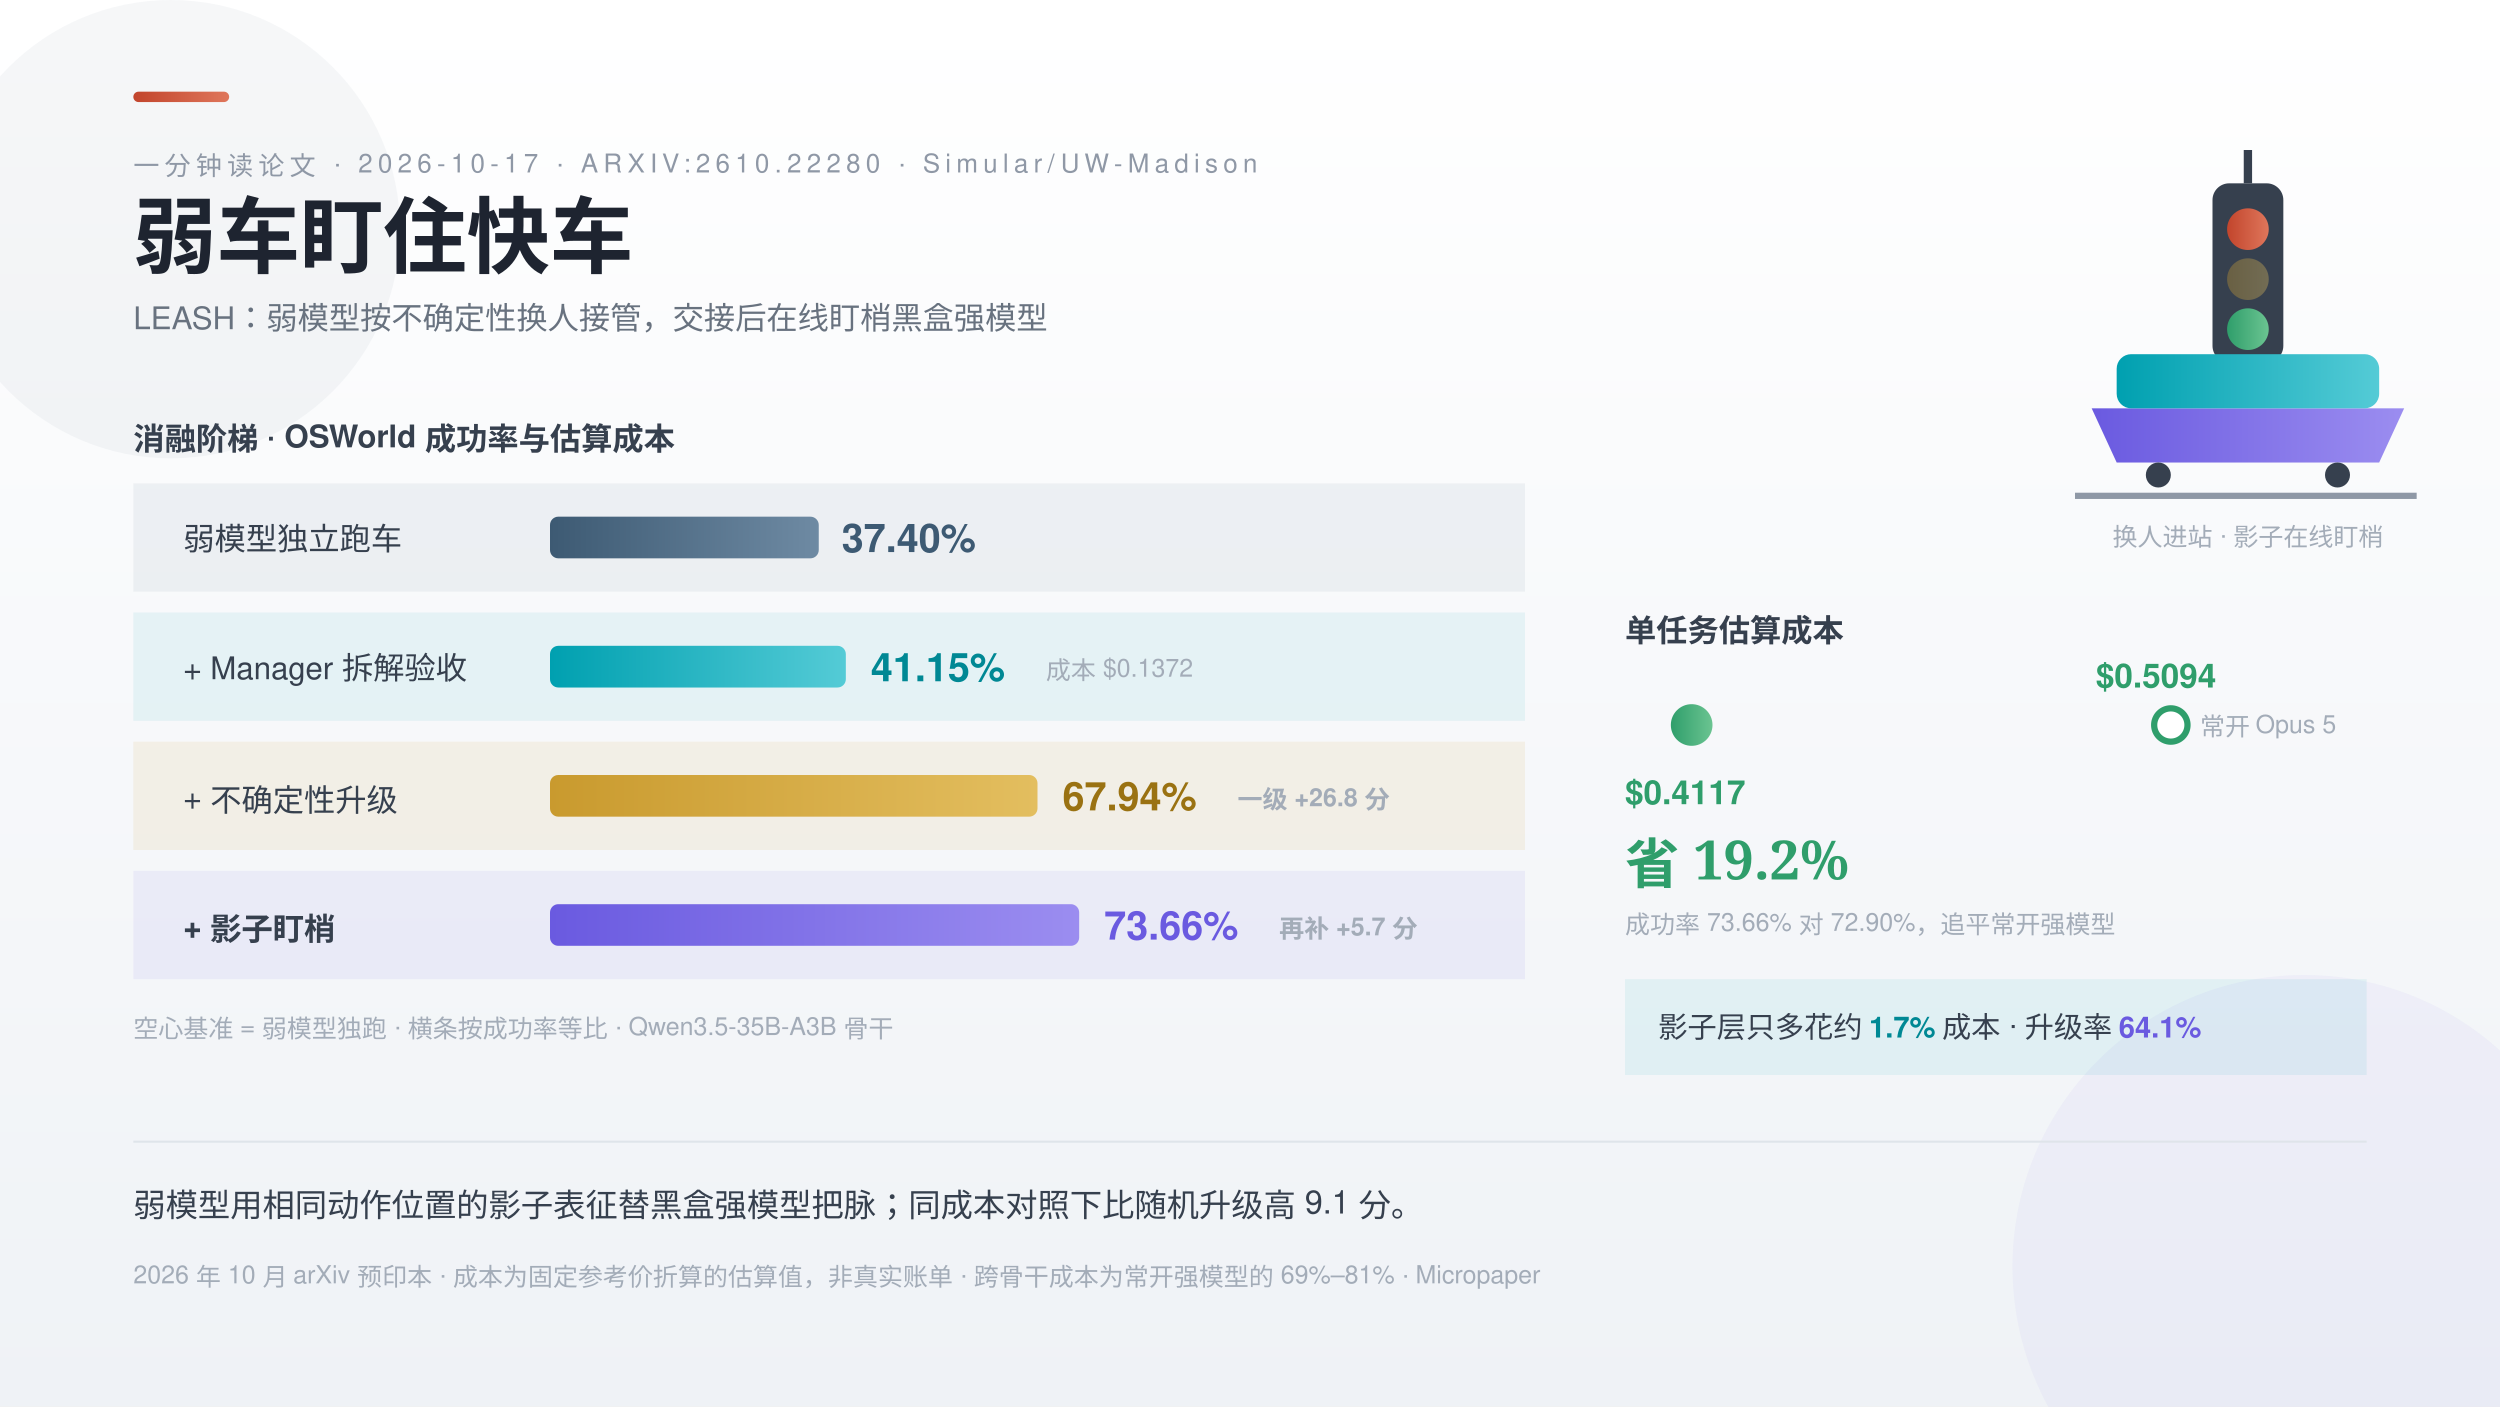
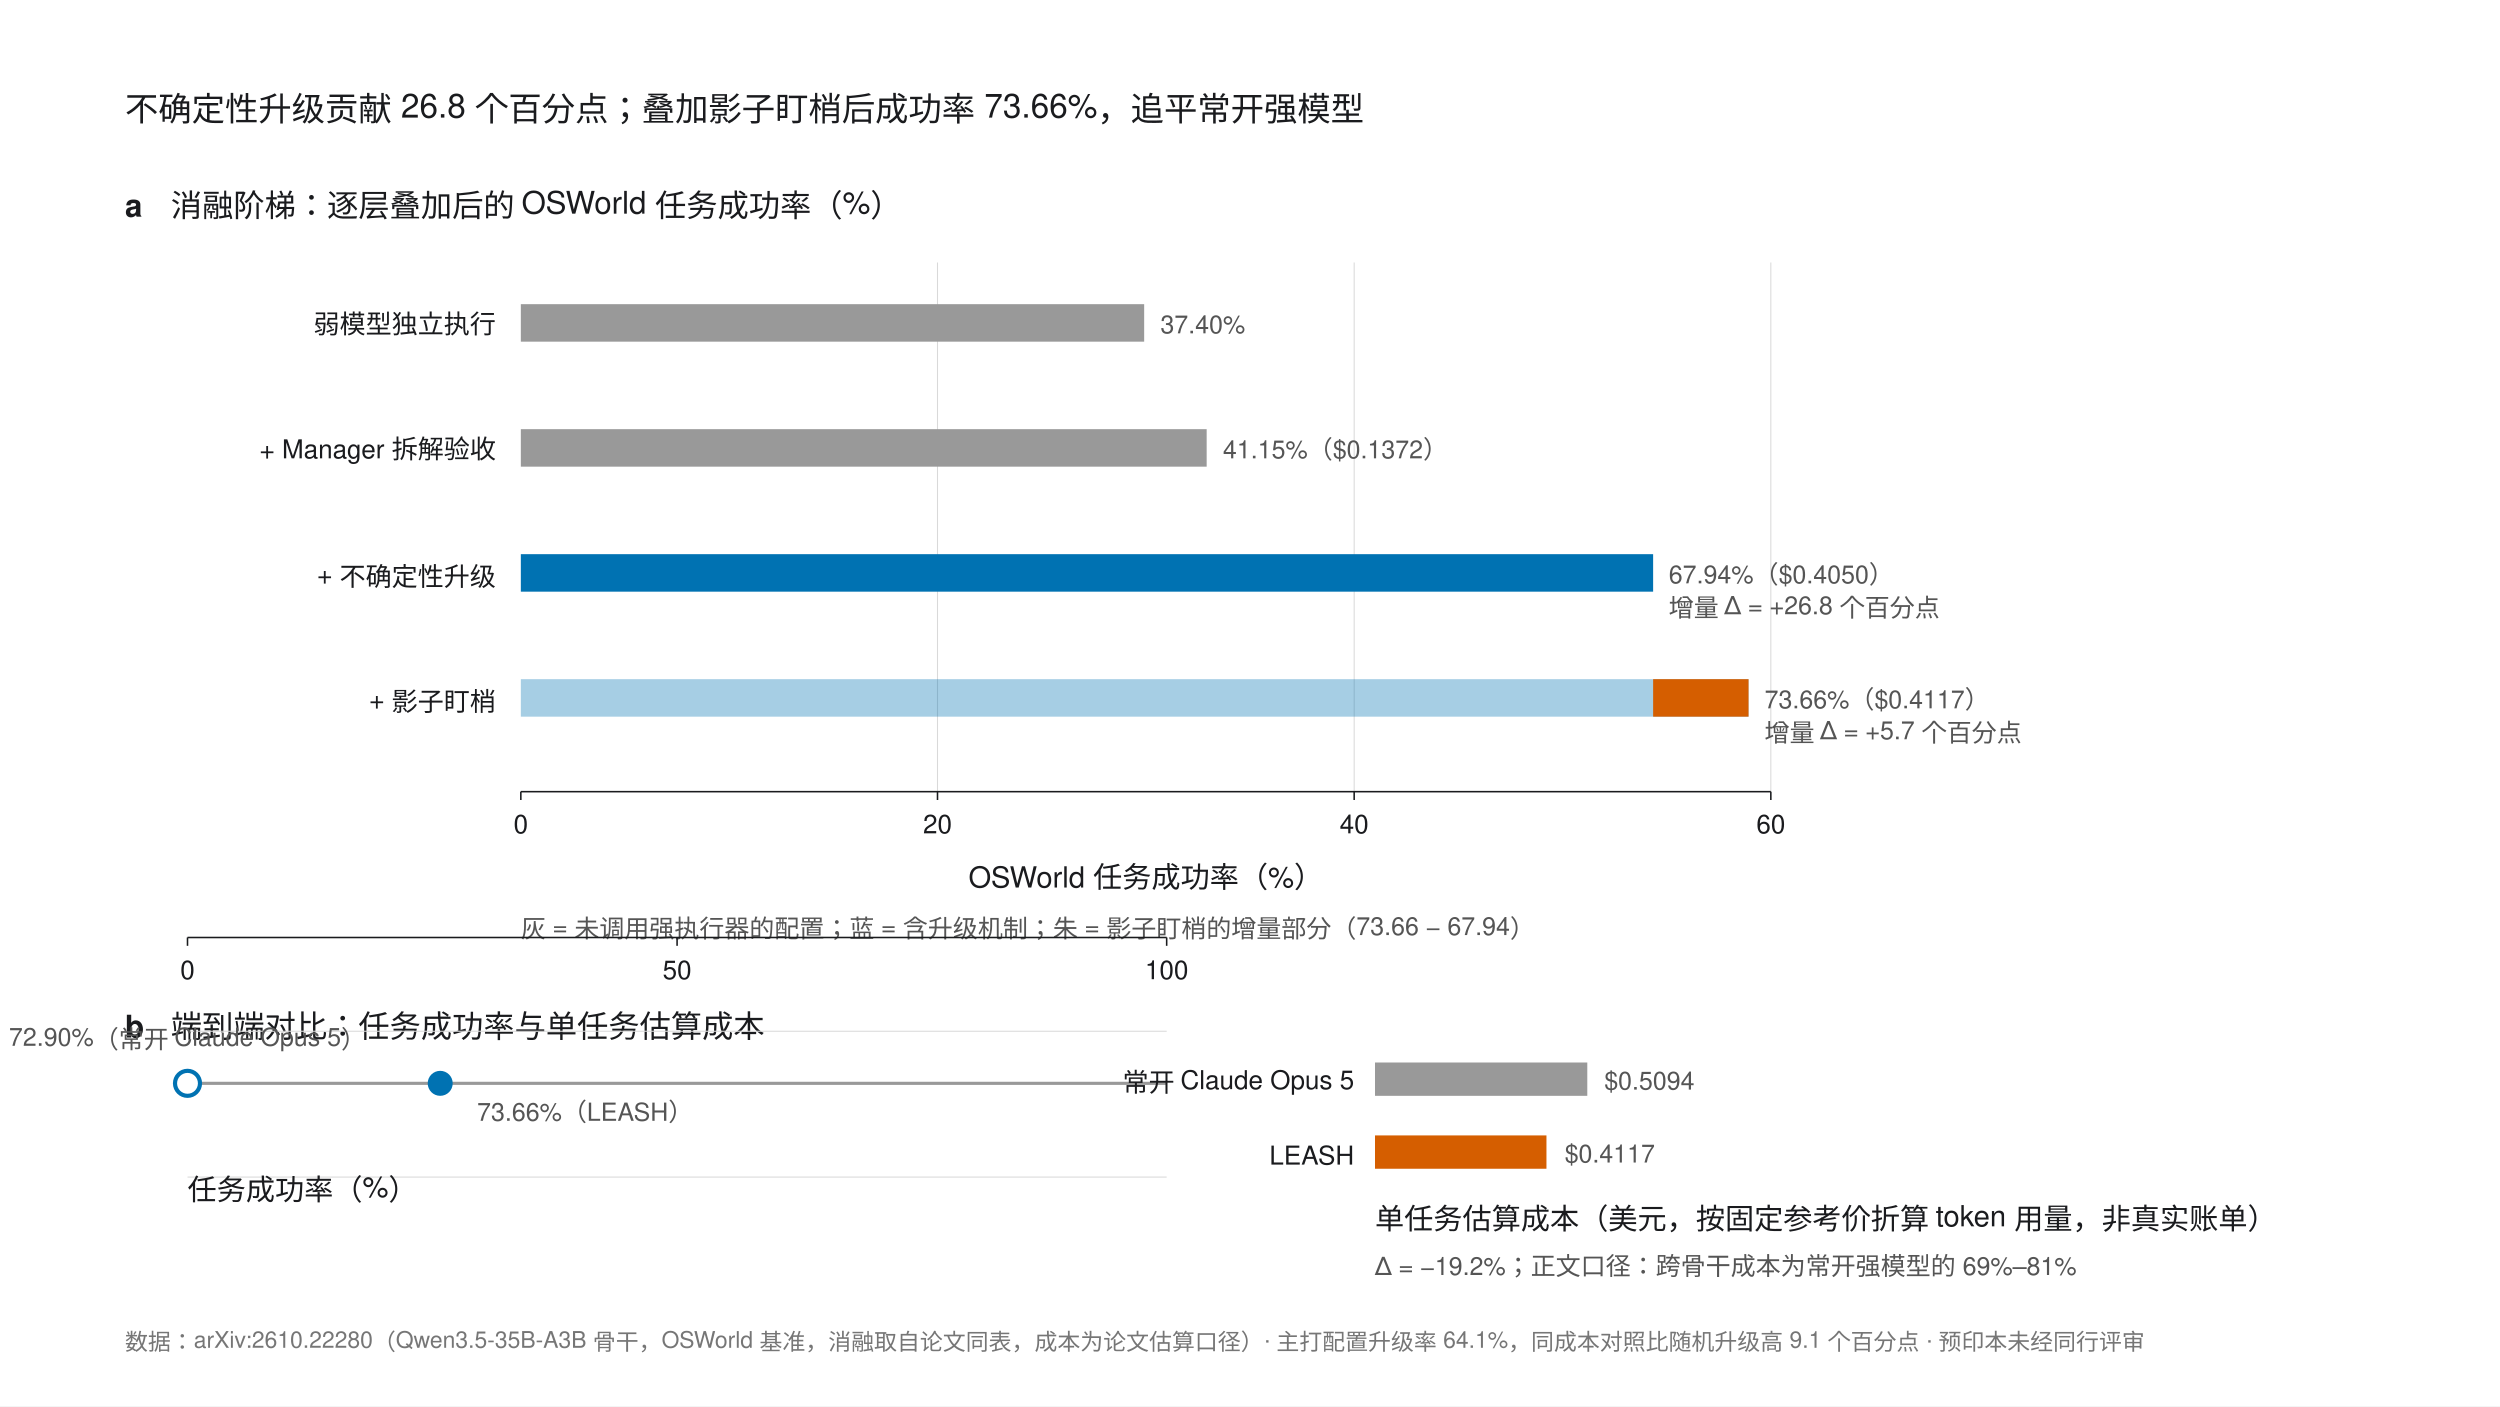
- <svg xmlns="http://www.w3.org/2000/svg" width="1200" height="675" viewBox="0 0 1200 675" font-family="'PingFang SC','Helvetica Neue',Helvetica,'Microsoft YaHei',sans-serif">
-   <defs>
-     <style>
-       .serif { font-family: 'Noto Serif SC','Songti SC','STSong',serif; }
-       .k { font-size: 12.5px; letter-spacing: 2.5px; fill: #8F98A6; }
-       .rl { font-size: 15px; fill: #36404E; }
-       .val { font-size: 19px; font-weight: 700; }
-       .b { font-size: 12px; fill: #A3ACB8; }
-     </style>
-     <linearGradient id="bg" x1="0" y1="0" x2="0" y2="1">
-       <stop offset="0" stop-color="#FFFFFF" />
-       <stop offset="1" stop-color="#EFF2F6" />
-     </linearGradient>
-     <linearGradient id="gRail" x1="0" y1="0" x2="1" y2="0">
-       <stop offset="0" stop-color="#3D5A73" />
-       <stop offset="1" stop-color="#6E8AA3" />
-     </linearGradient>
-     <linearGradient id="gSignal" x1="0" y1="0" x2="1" y2="0">
-       <stop offset="0" stop-color="#2F9E6B" />
-       <stop offset="1" stop-color="#6BC491" />
-     </linearGradient>
-     <linearGradient id="gAmber" x1="0" y1="0" x2="1" y2="0">
-       <stop offset="0" stop-color="#C99A2E" />
-       <stop offset="1" stop-color="#E3BE5F" />
-     </linearGradient>
-     <linearGradient id="gRed" x1="0" y1="0" x2="1" y2="0">
-       <stop offset="0" stop-color="#C2452C" />
-       <stop offset="1" stop-color="#DF765B" />
-     </linearGradient>
-     <linearGradient id="gViolet" x1="0" y1="0" x2="1" y2="0">
-       <stop offset="0" stop-color="#6A5AE0" />
-       <stop offset="1" stop-color="#9B8DF0" />
-     </linearGradient>
-     <linearGradient id="gTeal" x1="0" y1="0" x2="1" y2="0">
-       <stop offset="0" stop-color="#00A0B0" />
-       <stop offset="1" stop-color="#54CBD6" />
-     </linearGradient>
-   </defs>
-   <rect width="1200" height="675" fill="url(#bg)" />
-   <circle cx="1106" cy="608" r="140" fill="#6A5AE0" opacity="0.05" />
-   <circle cx="82" cy="110" r="110" fill="#3D5A73" opacity="0.05" />
-   <rect x="64" y="44" width="46" height="5" rx="2.5" fill="url(#gRed)" />
-   <text class="k" x="64" y="84">一分钟读论文 · 2026-10-17 · ARXIV:2610.22280 · Simular/UW-Madison</text>
-   <text class="serif" x="64" y="128" font-size="40" font-weight="700" fill="#1E2430">弱车盯住快车</text>
-   <text x="64" y="158" font-size="15" fill="#68727F">LEASH：弱模型按不确定性换人接管，交接后在线盯梢黑盒强模型</text>
-   <g>
-     <rect x="1062" y="88" width="34" height="86" rx="8" fill="#36404E" />
-     <circle cx="1079" cy="110" r="10" fill="url(#gRed)" />
-     <circle cx="1079" cy="134" r="10" fill="url(#gAmber)" opacity="0.35" />
-     <circle cx="1079" cy="158" r="10" fill="url(#gSignal)" />
-     <line x1="1079" y1="88" x2="1079" y2="72" stroke="#36404E" stroke-width="4" />
-     <path d="M 1004 196 h 150 l -12 26 h -126 z" fill="url(#gViolet)" />
-     <rect x="1016" y="170" width="126" height="26" rx="7" fill="url(#gTeal)" />
-     <circle cx="1036" cy="228" r="6" fill="#36404E" />
-     <circle cx="1122" cy="228" r="6" fill="#36404E" />
-     <line x1="996" y1="238" x2="1160" y2="238" stroke="#8F98A6" stroke-width="3" />
-     <text class="b" x="1079" y="262" text-anchor="middle">换人进站 · 影子在线盯梢</text>
+ <svg xmlns="http://www.w3.org/2000/svg" width="1200" height="675" viewBox="0 0 1200 675" font-family="'Helvetica Neue',Helvetica,Arial,'PingFang SC',sans-serif">
+   <rect width="1200" height="675" fill="#FFFFFF" />
+   <text x="60" y="58" font-size="16" fill="#1A1B1E">不确定性升级贡献 26.8 个百分点；叠加影子盯梢后成功率 73.66%，追平常开强模型</text>
+   <text x="60" y="104" font-size="15" font-weight="bold" fill="#1A1B1E">a</text>
+   <text x="82" y="104" font-size="15" fill="#1A1B1E">消融阶梯：逐层叠加后的 OSWorld 任务成功率（%）</text>
+   <g stroke="#D9D9D9" stroke-width="0.5">
+     <line x1="450" y1="126" x2="450" y2="380" />
+     <line x1="650" y1="126" x2="650" y2="380" />
+     <line x1="850" y1="126" x2="850" y2="380" />
  </g>
-   <g>
-     <text class="rl" x="64" y="216" font-weight="700">消融阶梯 · OSWorld 成功率与估算成本</text>
-     <rect x="64" y="232" width="668" height="52" fill="#3D5A73" opacity="0.07" />
-     <text class="rl" x="88" y="264">弱模型独立跑车</text>
-     <rect x="264" y="248" width="129" height="20" rx="4" fill="url(#gRail)" />
-     <text class="val" x="404" y="265" fill="#3D5A73">37.40%</text>
-     <rect x="64" y="294" width="668" height="52" fill="#00A0B0" opacity="0.08" />
-     <text class="rl" x="88" y="326">+ Manager 拆解验收</text>
-     <rect x="264" y="310" width="142" height="20" rx="4" fill="url(#gTeal)" />
-     <text class="val" x="418" y="327" fill="#008894">41.15%</text>
-     <text class="b" x="502" y="326">成本 $0.1372</text>
-     <rect x="64" y="356" width="668" height="52" fill="#C99A2E" opacity="0.10" />
-     <text class="rl" x="88" y="388">+ 不确定性升级</text>
-     <rect x="264" y="372" width="234" height="20" rx="4" fill="url(#gAmber)" />
-     <text class="val" x="510" y="389" fill="#9A7212">67.94%</text>
-     <text class="b" x="594" y="388" fill="#9A7212" font-weight="700">一级 +26.8 分</text>
-     <rect x="64" y="418" width="668" height="52" fill="#6A5AE0" opacity="0.08" />
-     <text class="rl" x="88" y="450" font-weight="700">+ 影子盯梢</text>
-     <rect x="264" y="434" width="254" height="20" rx="4" fill="url(#gViolet)" />
-     <text class="val" x="530" y="451" fill="#6A5AE0">73.66%</text>
-     <text class="b" x="614" y="450" fill="#6A5AE0" font-weight="700">再补 +5.7 分</text>
-     <text class="b" x="64" y="498">空心基准 = 弱模型独跑 · 横条按成功率等比 · Qwen3.5-35B-A3B 骨干</text>
+   <text x="238" y="160" font-size="12.5" fill="#1A1B1E" text-anchor="end">弱模型独立执行</text>
+   <rect x="250" y="146" width="299.2" height="18" fill="#999999" />
+   <text x="557" y="160" font-size="12" fill="#555">37.40%</text>
+   <text x="238" y="220" font-size="12.5" fill="#1A1B1E" text-anchor="end">+ Manager 拆解验收</text>
+   <rect x="250" y="206" width="329.2" height="18" fill="#999999" />
+   <text x="587" y="220" font-size="12" fill="#555">41.15%（$0.1372）</text>
+   <text x="238" y="280" font-size="12.5" fill="#1A1B1E" text-anchor="end">+ 不确定性升级</text>
+   <rect x="250" y="266" width="543.5" height="18" fill="#0072B2" />
+   <text x="801" y="280" font-size="12" fill="#555">67.94%（$0.4050）</text>
+   <text x="801" y="296" font-size="12" fill="#555">增量 Δ = +26.8 个百分点</text>
+   <text x="238" y="340" font-size="12.5" fill="#1A1B1E" text-anchor="end">+ 影子盯梢</text>
+   <rect x="250" y="326" width="589.3" height="18" fill="#0072B2" opacity="0.35" />
+   <rect x="793.5" y="326" width="45.8" height="18" fill="#D55E00" />
+   <text x="847" y="340" font-size="12" fill="#555">73.66%（$0.4117）</text>
+   <text x="847" y="356" font-size="12" fill="#555">增量 Δ = +5.7 个百分点</text>
+   <line x1="250" y1="380" x2="850" y2="380" stroke="#1A1B1E" stroke-width="0.75" />
+   <g stroke="#1A1B1E" stroke-width="0.75">
+     <line x1="250" y1="380" x2="250" y2="384" />
+     <line x1="450" y1="380" x2="450" y2="384" />
+     <line x1="650" y1="380" x2="650" y2="384" />
+     <line x1="850" y1="380" x2="850" y2="384" />
  </g>
-   <g>
-     <text class="rl" x="780" y="308" font-weight="700">单任务估算成本</text>
-     <line x1="812" y1="348" x2="1042" y2="348" stroke="url(#gSignal)" stroke-width="3" />
-     <circle cx="1042" cy="348" r="8" fill="#FFFFFF" stroke="#2F9E6B" stroke-width="3" />
-     <circle cx="812" cy="348" r="10" fill="url(#gSignal)" />
-     <text x="780" y="386" font-size="16" font-weight="700" fill="#2F9E6B">$0.4117</text>
-     <text x="1006" y="330" font-size="16" font-weight="700" fill="#2F9E6B">$0.5094</text>
-     <text class="b" x="1056" y="353">常开 Opus 5</text>
-     <text class="serif" x="780" y="424" font-size="26" font-weight="700" fill="#2F9E6B">省 19.2%</text>
-     <text class="b" x="780" y="448">成功率 73.66% 对 72.90%，追平常开强模型</text>
-     <rect x="780" y="470" width="356" height="46" fill="#00A0B0" opacity="0.08" />
-     <text x="796" y="498" font-size="14" fill="#36404E">影子层只多花约 <tspan font-weight="700" fill="#008894">1.7%</tspan> 成本 · 升级率 <tspan font-weight="700" fill="#6A5AE0">64.1%</tspan>
-     </text>
+   <g font-size="12.5" fill="#1A1B1E" text-anchor="middle">
+     <text x="250" y="400">0</text>
+     <text x="450" y="400">20</text>
+     <text x="650" y="400">40</text>
+     <text x="850" y="400">60</text>
  </g>
-   <line x1="64" y1="548" x2="1136" y2="548" stroke="#DFE4EA" />
-   <text x="64" y="584" font-size="15.5" fill="#36404E">弱模型用相同动作位置的影子表征替黑盒强模型把脉；同成本对照下比随机升级高 9.1 分。</text>
-   <text class="b" x="64" y="616">2026 年 10 月 arXiv 预印本 · 成本为固定参考价折算的估算值，非真实账单 · 跨骨干成本为常开强模型的 69%–81% · Micropaper</text>
+   <text x="550" y="426" font-size="14" fill="#1A1B1E" text-anchor="middle">OSWorld 任务成功率（%）</text>
+   <text x="250" y="450" font-size="12" fill="#555">灰 = 未调用强执行器的配置；蓝 = 含升级机制；朱 = 影子盯梢的增量部分（73.66 − 67.94）</text>
+   <text x="60" y="498" font-size="15" font-weight="bold" fill="#1A1B1E">b</text>
+   <text x="82" y="498" font-size="15" fill="#1A1B1E">端到端对比：任务成功率与单任务估算成本</text>
+   <g stroke="#D9D9D9" stroke-width="0.5">
+     <line x1="90" y1="565" x2="560" y2="565" />
+     <line x1="90" y1="495" x2="560" y2="495" />
+   </g>
+   <line x1="90" y1="520" x2="560" y2="520" stroke="#999999" stroke-width="1.5" />
+   <circle cx="90" cy="520" r="6" fill="#FFFFFF" stroke="#0072B2" stroke-width="2" />
+   <circle cx="211.3" cy="520" r="6" fill="#0072B2" />
+   <text x="90" y="502" font-size="12" fill="#555" text-anchor="middle">72.90%（常开 Claude Opus 5）</text>
+   <text x="229" y="538" font-size="12" fill="#555">73.66%（LEASH）</text>
+   <line x1="90" y1="450" x2="560" y2="450" stroke="#1A1B1E" stroke-width="0.75" />
+   <g stroke="#1A1B1E" stroke-width="0.75">
+     <line x1="90" y1="450" x2="90" y2="454" />
+     <line x1="325" y1="450" x2="325" y2="454" />
+     <line x1="560" y1="450" x2="560" y2="454" />
+   </g>
+   <g font-size="12.5" fill="#1A1B1E" text-anchor="middle">
+     <text x="90" y="470">0</text>
+     <text x="325" y="470">50</text>
+     <text x="560" y="470">100</text>
+   </g>
+   <text x="90" y="576" font-size="14" fill="#1A1B1E">任务成功率（%）</text>
+   <text x="650" y="524" font-size="12.5" fill="#1A1B1E" text-anchor="end">常开 Claude Opus 5</text>
+   <rect x="660" y="510" width="101.9" height="16" fill="#999999" />
+   <text x="770" y="523" font-size="12" fill="#555">$0.5094</text>
+   <text x="650" y="559" font-size="12.5" fill="#1A1B1E" text-anchor="end">LEASH</text>
+   <rect x="660" y="545" width="82.3" height="16" fill="#D55E00" />
+   <text x="751" y="558" font-size="12" fill="#555">$0.4117</text>
+   <text x="660" y="590" font-size="14" fill="#1A1B1E">单任务估算成本（美元，按固定参考价折算 token 用量，非真实账单）</text>
+   <text x="660" y="612" font-size="12" fill="#555">Δ = −19.2%；正文口径：跨骨干成本为常开强模型的 69%–81%</text>
+   <text x="60" y="648" font-size="11" fill="#767676">数据：arXiv:2610.22280（Qwen3.5-35B-A3B 骨干，OSWorld 基准，消融取自论文同表，成本为论文估算口径）· 主打配置升级率 64.1%，同成本对照比随机升级高 9.1 个百分点 · 预印本未经同行评审</text>
</svg>
